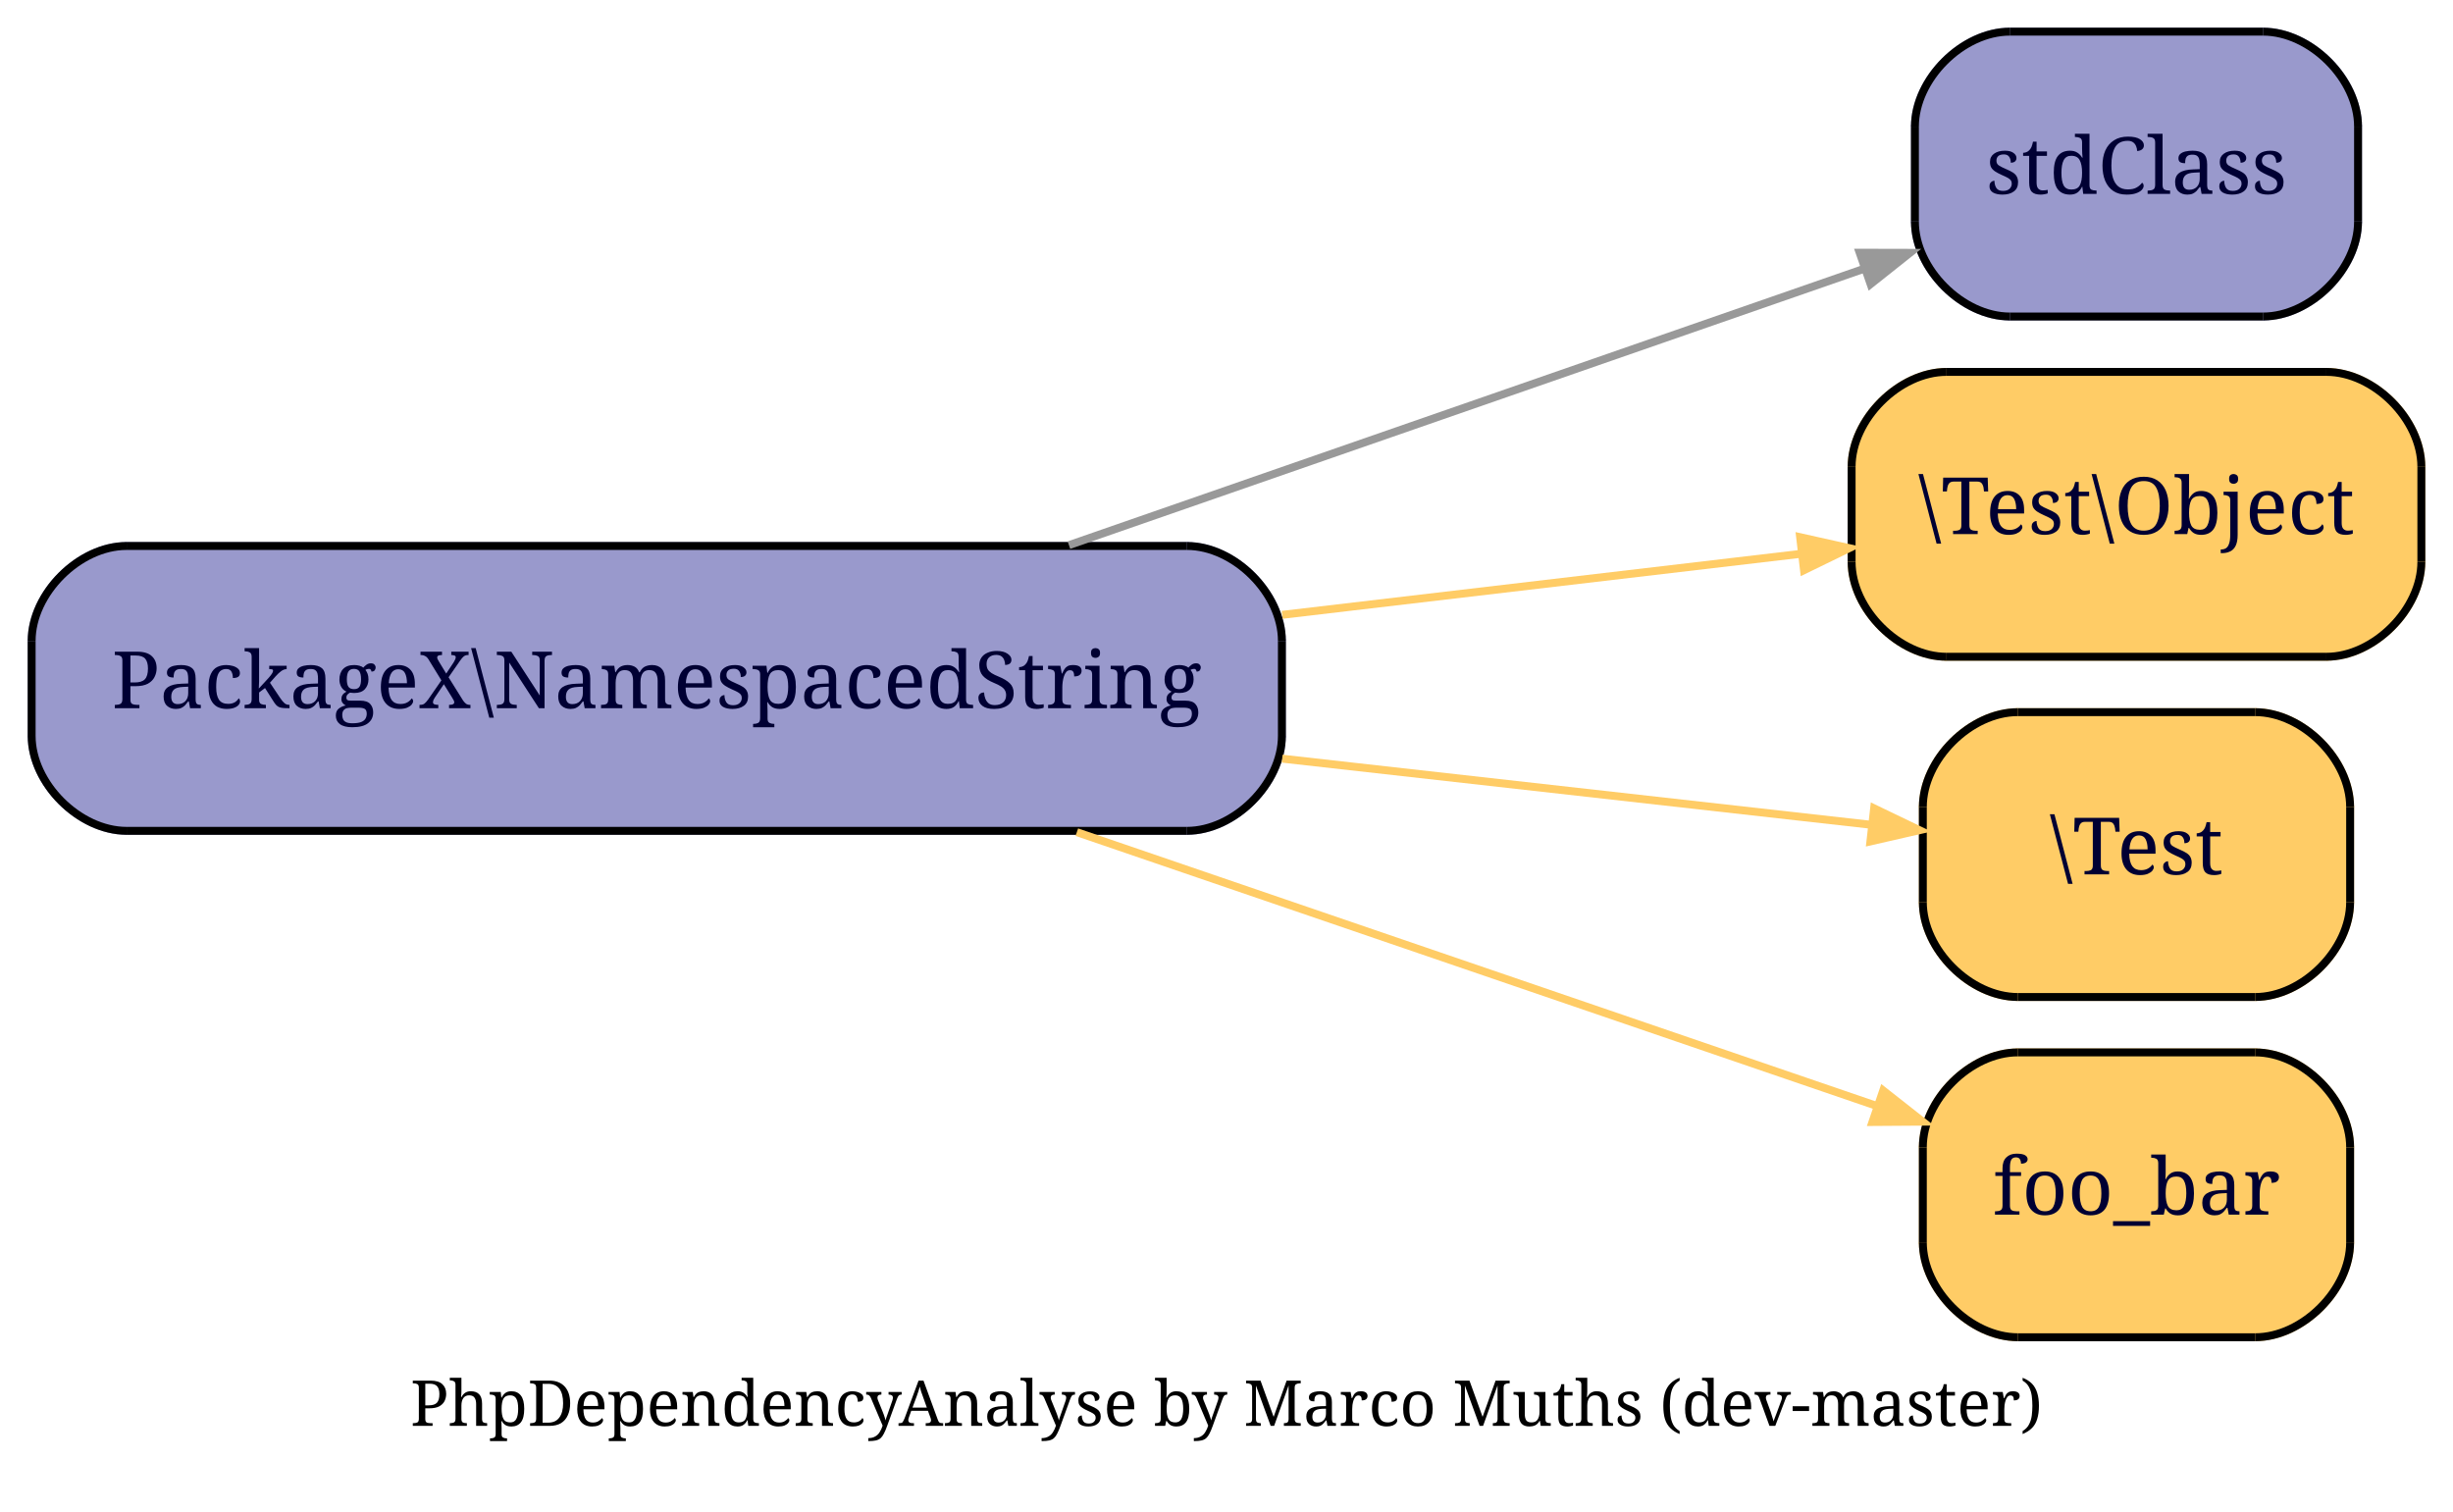
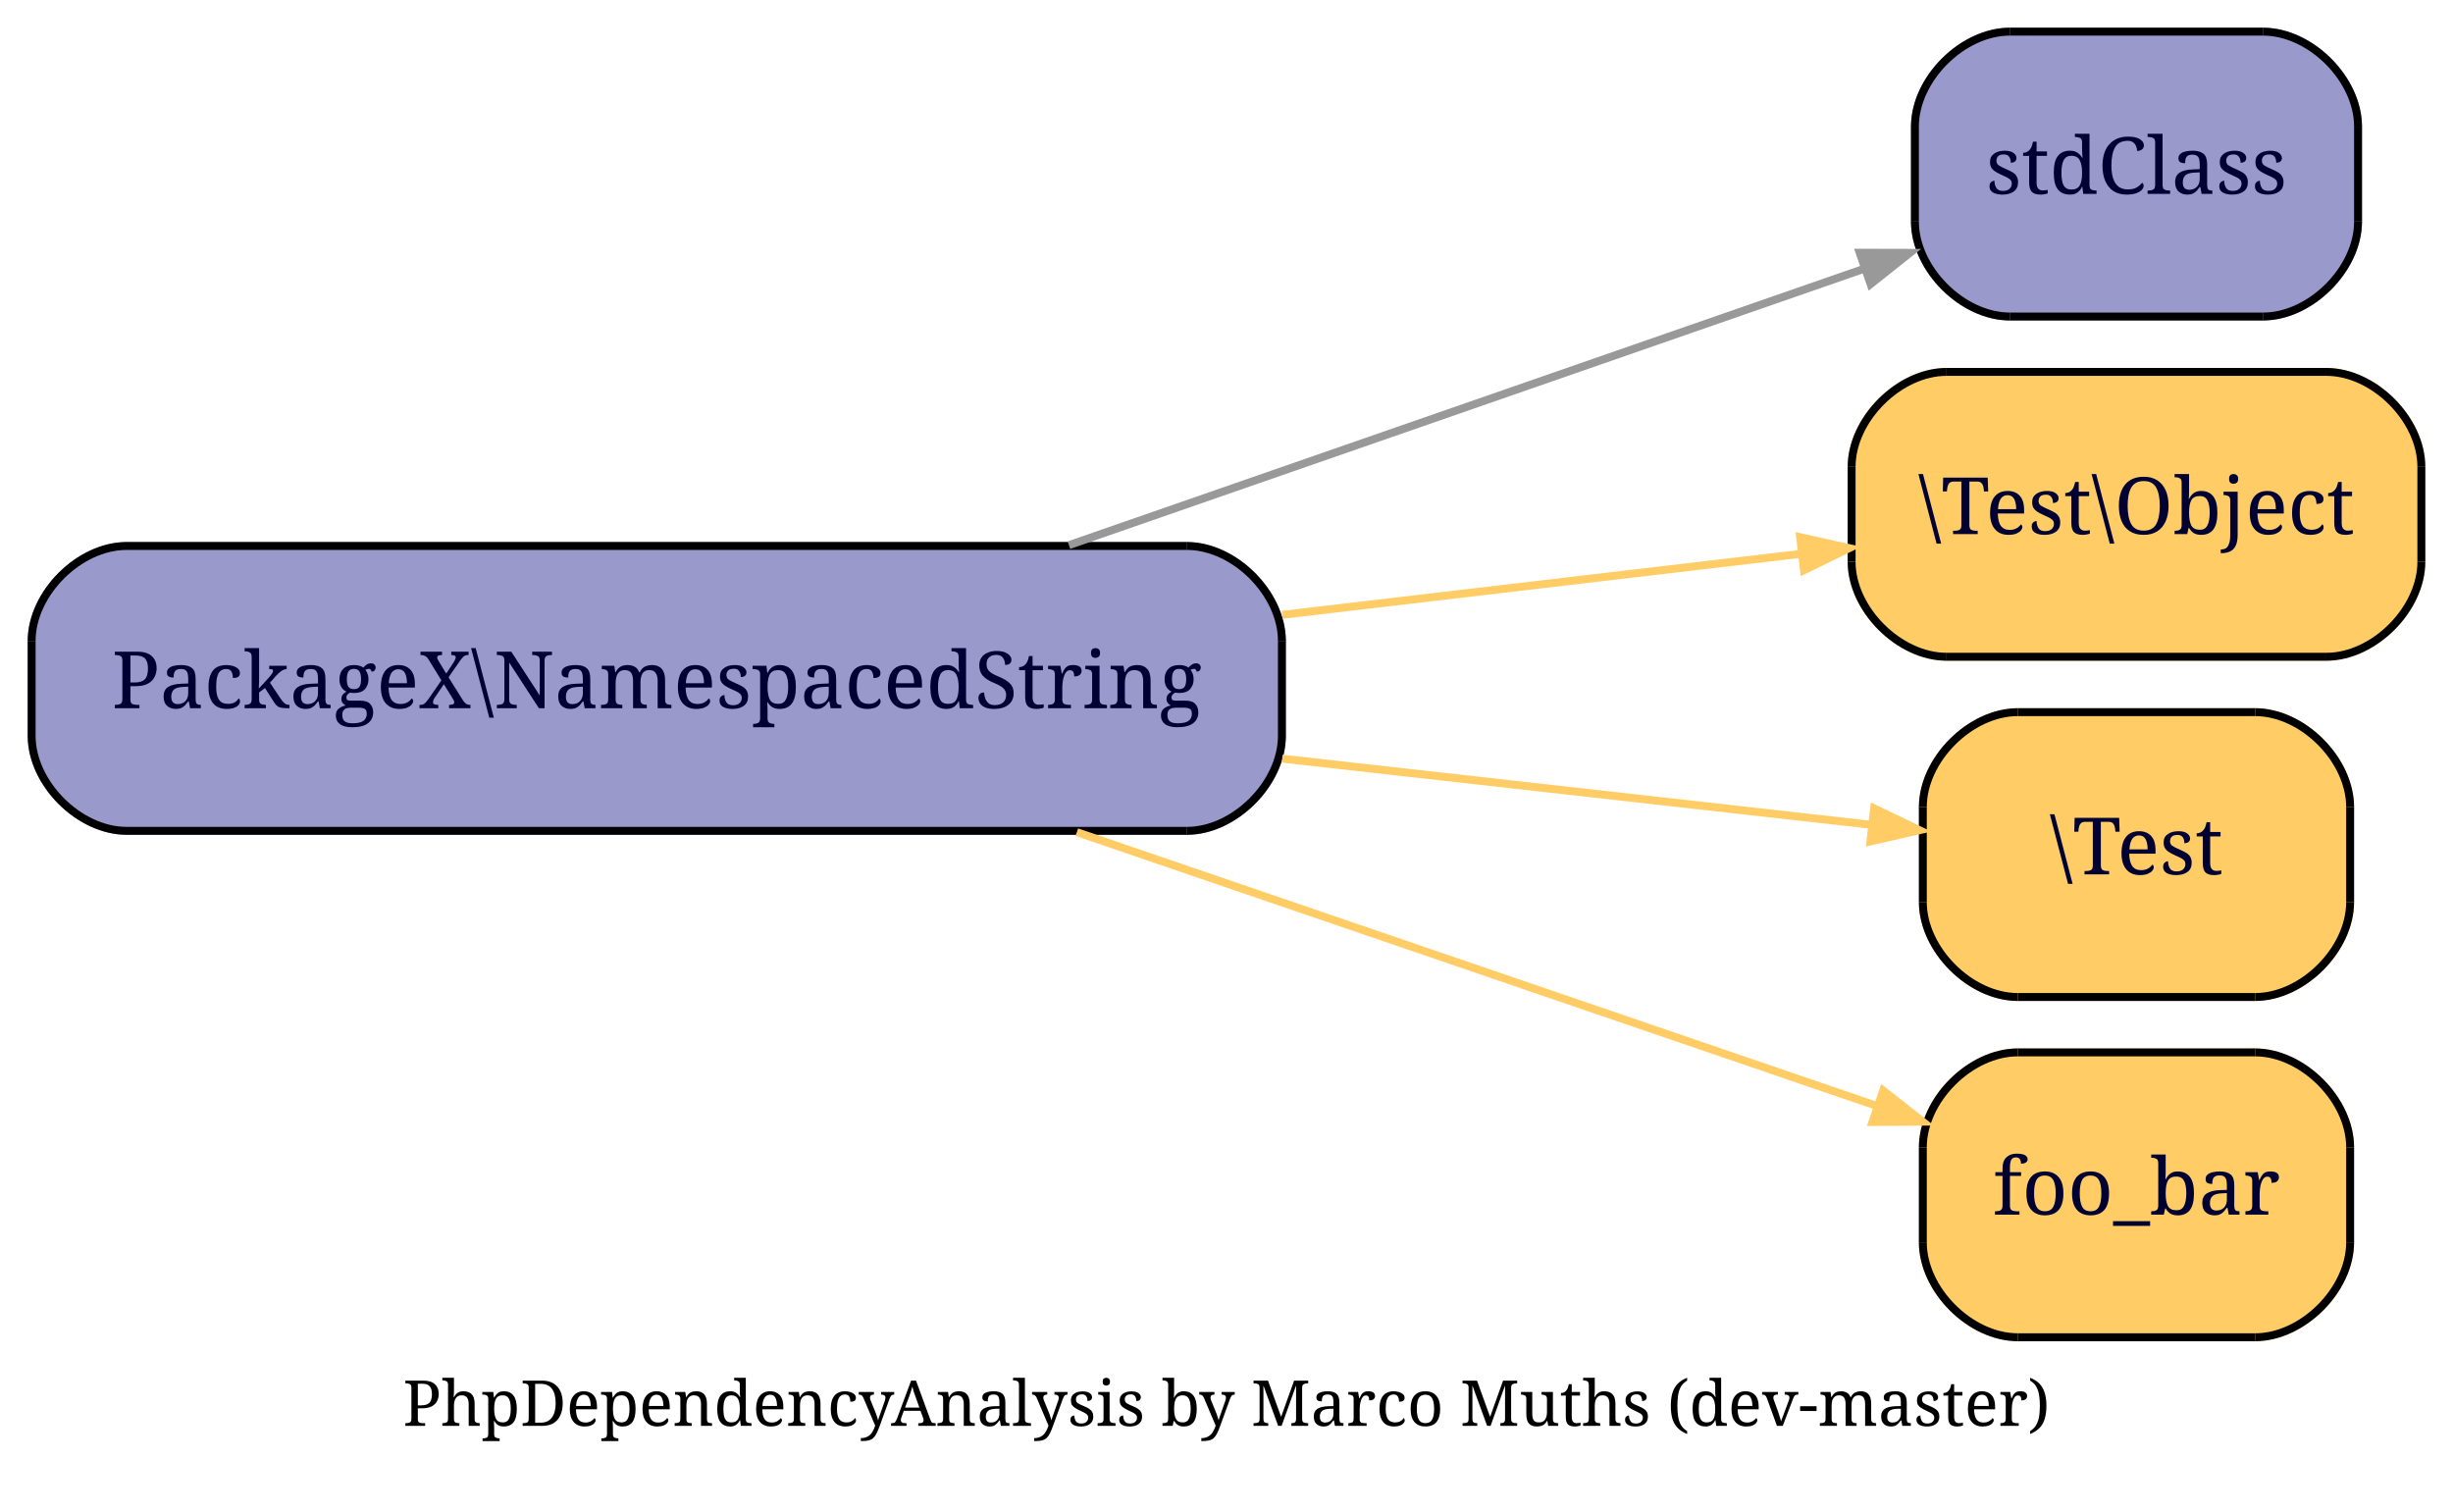
<svg xmlns="http://www.w3.org/2000/svg" width="310pt" height="191pt" viewBox="0.00 0.00 310.00 191.00">
  <g id="graph1" class="graph" transform="scale(1 1) rotate(0) translate(4 187)">
    <polygon fill="white" stroke="white" points="-4,5 -4,-187 307,-187 307,5 -4,5" />
-     <text text-anchor="middle" x="151" y="-6.8" font-family="Times Roman,serif" font-size="8.00">PhpDependencyAnalyse by Marco Muths (dev-master)</text>
+     <text text-anchor="middle" x="151" y="-6.8" font-family="Times Roman,serif" font-size="8.00">PhpDependencyAnalysis by Marco Muths (dev-master)</text>
    <g id="node1" class="node">
      <polygon fill="#9999cc" stroke="#9999cc" points="146,-118 12,-118 4.73695e-14,-106 2.36848e-14,-94 12,-82 146,-82 158,-94 158,-106 146,-118" />
      <path fill="#9999cc" stroke="#9999cc" d="M12,-118C6,-118 5.92119e-14,-112 4.73695e-14,-106" />
      <path fill="#9999cc" stroke="#9999cc" d="M2.36848e-14,-94C1.18424e-14,-88 6,-82 12,-82" />
      <path fill="#9999cc" stroke="#9999cc" d="M146,-82C152,-82 158,-88 158,-94" />
      <path fill="#9999cc" stroke="#9999cc" d="M158,-106C158,-112 152,-118 146,-118" />
      <polyline fill="none" stroke="black" points="146,-118 12,-118 " />
      <path fill="none" stroke="black" d="M12,-118C6,-118 5.92119e-14,-112 4.73695e-14,-106" />
      <polyline fill="none" stroke="black" points="4.73695e-14,-106 2.36848e-14,-94 " />
      <path fill="none" stroke="black" d="M2.36848e-14,-94C1.18424e-14,-88 6,-82 12,-82" />
      <polyline fill="none" stroke="black" points="12,-82 146,-82 " />
      <path fill="none" stroke="black" d="M146,-82C152,-82 158,-88 158,-94" />
      <polyline fill="none" stroke="black" points="158,-94 158,-106 " />
      <path fill="none" stroke="black" d="M158,-106C158,-112 152,-118 146,-118" />
      <text text-anchor="middle" x="79" y="-97.5" font-family="Times Roman,serif" font-size="10.00" fill="#000033">PackageX\NamespacedString</text>
    </g>
    <g id="node2" class="node">
      <polygon fill="#9999cc" stroke="#9999cc" points="282,-183 250,-183 238,-171 238,-159 250,-147 282,-147 294,-159 294,-171 282,-183" />
      <path fill="#9999cc" stroke="#9999cc" d="M250,-183C244,-183 238,-177 238,-171" />
      <path fill="#9999cc" stroke="#9999cc" d="M238,-159C238,-153 244,-147 250,-147" />
      <path fill="#9999cc" stroke="#9999cc" d="M282,-147C288,-147 294,-153 294,-159" />
      <path fill="#9999cc" stroke="#9999cc" d="M294,-171C294,-177 288,-183 282,-183" />
      <polyline fill="none" stroke="black" points="282,-183 250,-183 " />
      <path fill="none" stroke="black" d="M250,-183C244,-183 238,-177 238,-171" />
      <polyline fill="none" stroke="black" points="238,-171 238,-159 " />
      <path fill="none" stroke="black" d="M238,-159C238,-153 244,-147 250,-147" />
      <polyline fill="none" stroke="black" points="250,-147 282,-147 " />
      <path fill="none" stroke="black" d="M282,-147C288,-147 294,-153 294,-159" />
      <polyline fill="none" stroke="black" points="294,-159 294,-171 " />
      <path fill="none" stroke="black" d="M294,-171C294,-177 288,-183 282,-183" />
      <text text-anchor="middle" x="266" y="-162.5" font-family="Times Roman,serif" font-size="10.00" fill="#000033">stdClass</text>
    </g>
    <g id="edge2" class="edge">
      <path fill="none" stroke="#999999" d="M131.09,-118.106C163.174,-129.258 203.41,-143.244 231.557,-153.028" />
      <polygon fill="#999999" stroke="#999999" points="231.016,-155.063 237.373,-155.049 232.395,-151.096 231.016,-155.063" />
    </g>
    <g id="node3" class="node">
      <polygon fill="#ffcc66" stroke="#ffcc66" points="290,-140 242,-140 230,-128 230,-116 242,-104 290,-104 302,-116 302,-128 290,-140" />
      <path fill="#ffcc66" stroke="#ffcc66" d="M242,-140C236,-140 230,-134 230,-128" />
      <path fill="#ffcc66" stroke="#ffcc66" d="M230,-116C230,-110 236,-104 242,-104" />
      <path fill="#ffcc66" stroke="#ffcc66" d="M290,-104C296,-104 302,-110 302,-116" />
      <path fill="#ffcc66" stroke="#ffcc66" d="M302,-128C302,-134 296,-140 290,-140" />
      <polyline fill="none" stroke="black" points="290,-140 242,-140 " />
      <path fill="none" stroke="black" d="M242,-140C236,-140 230,-134 230,-128" />
      <polyline fill="none" stroke="black" points="230,-128 230,-116 " />
      <path fill="none" stroke="black" d="M230,-116C230,-110 236,-104 242,-104" />
      <polyline fill="none" stroke="black" points="242,-104 290,-104 " />
      <path fill="none" stroke="black" d="M290,-104C296,-104 302,-110 302,-116" />
      <polyline fill="none" stroke="black" points="302,-116 302,-128 " />
      <path fill="none" stroke="black" d="M302,-128C302,-134 296,-140 290,-140" />
      <text text-anchor="middle" x="266" y="-119.5" font-family="Times Roman,serif" font-size="10.00" fill="#000033">\Test\Object</text>
    </g>
    <g id="edge4" class="edge">
      <path fill="none" stroke="#ffcc66" d="M158.034,-109.298C180.52,-111.944 204.151,-114.724 223.552,-117.006" />
      <polygon fill="#ffcc66" stroke="#ffcc66" points="223.492,-119.113 229.696,-117.729 223.982,-114.942 223.492,-119.113" />
    </g>
    <g id="node4" class="node">
      <polygon fill="#ffcc66" stroke="#ffcc66" points="281,-97 251,-97 239,-85 239,-73 251,-61 281,-61 293,-73 293,-85 281,-97" />
      <path fill="#ffcc66" stroke="#ffcc66" d="M251,-97C245,-97 239,-91 239,-85" />
      <path fill="#ffcc66" stroke="#ffcc66" d="M239,-73C239,-67 245,-61 251,-61" />
      <path fill="#ffcc66" stroke="#ffcc66" d="M281,-61C287,-61 293,-67 293,-73" />
      <path fill="#ffcc66" stroke="#ffcc66" d="M293,-85C293,-91 287,-97 281,-97" />
      <polyline fill="none" stroke="black" points="281,-97 251,-97 " />
      <path fill="none" stroke="black" d="M251,-97C245,-97 239,-91 239,-85" />
      <polyline fill="none" stroke="black" points="239,-85 239,-73 " />
      <path fill="none" stroke="black" d="M239,-73C239,-67 245,-61 251,-61" />
      <polyline fill="none" stroke="black" points="251,-61 281,-61 " />
      <path fill="none" stroke="black" d="M281,-61C287,-61 293,-67 293,-73" />
      <polyline fill="none" stroke="black" points="293,-73 293,-85 " />
      <path fill="none" stroke="black" d="M293,-85C293,-91 287,-97 281,-97" />
      <text text-anchor="middle" x="266" y="-76.5" font-family="Times Roman,serif" font-size="10.00" fill="#000033">\Test</text>
    </g>
    <g id="edge6" class="edge">
      <path fill="none" stroke="#ffcc66" d="M158.034,-91.124C184.05,-88.203 211.599,-85.109 232.356,-82.778" />
      <polygon fill="#ffcc66" stroke="#ffcc66" points="232.843,-84.837 238.571,-82.08 232.374,-80.663 232.843,-84.837" />
    </g>
    <g id="node5" class="node">
      <polygon fill="#ffcc66" stroke="#ffcc66" points="281,-54 251,-54 239,-42 239,-30 251,-18 281,-18 293,-30 293,-42 281,-54" />
      <path fill="#ffcc66" stroke="#ffcc66" d="M251,-54C245,-54 239,-48 239,-42" />
      <path fill="#ffcc66" stroke="#ffcc66" d="M239,-30C239,-24 245,-18 251,-18" />
      <path fill="#ffcc66" stroke="#ffcc66" d="M281,-18C287,-18 293,-24 293,-30" />
      <path fill="#ffcc66" stroke="#ffcc66" d="M293,-42C293,-48 287,-54 281,-54" />
      <polyline fill="none" stroke="black" points="281,-54 251,-54 " />
      <path fill="none" stroke="black" d="M251,-54C245,-54 239,-48 239,-42" />
      <polyline fill="none" stroke="black" points="239,-42 239,-30 " />
      <path fill="none" stroke="black" d="M239,-30C239,-24 245,-18 251,-18" />
      <polyline fill="none" stroke="black" points="251,-18 281,-18 " />
      <path fill="none" stroke="black" d="M281,-18C287,-18 293,-24 293,-30" />
      <polyline fill="none" stroke="black" points="293,-30 293,-42 " />
      <path fill="none" stroke="black" d="M293,-42C293,-48 287,-54 281,-54" />
      <text text-anchor="middle" x="266" y="-33.5" font-family="Times Roman,serif" font-size="10.00" fill="#000033">foo_bar</text>
    </g>
    <g id="edge8" class="edge">
      <path fill="none" stroke="#ffcc66" d="M132.086,-81.831C164.648,-70.687 205.306,-56.772 233.229,-47.216" />
      <polygon fill="#ffcc66" stroke="#ffcc66" points="233.99,-49.175 238.986,-45.245 232.63,-45.201 233.99,-49.175" />
    </g>
  </g>
</svg>
